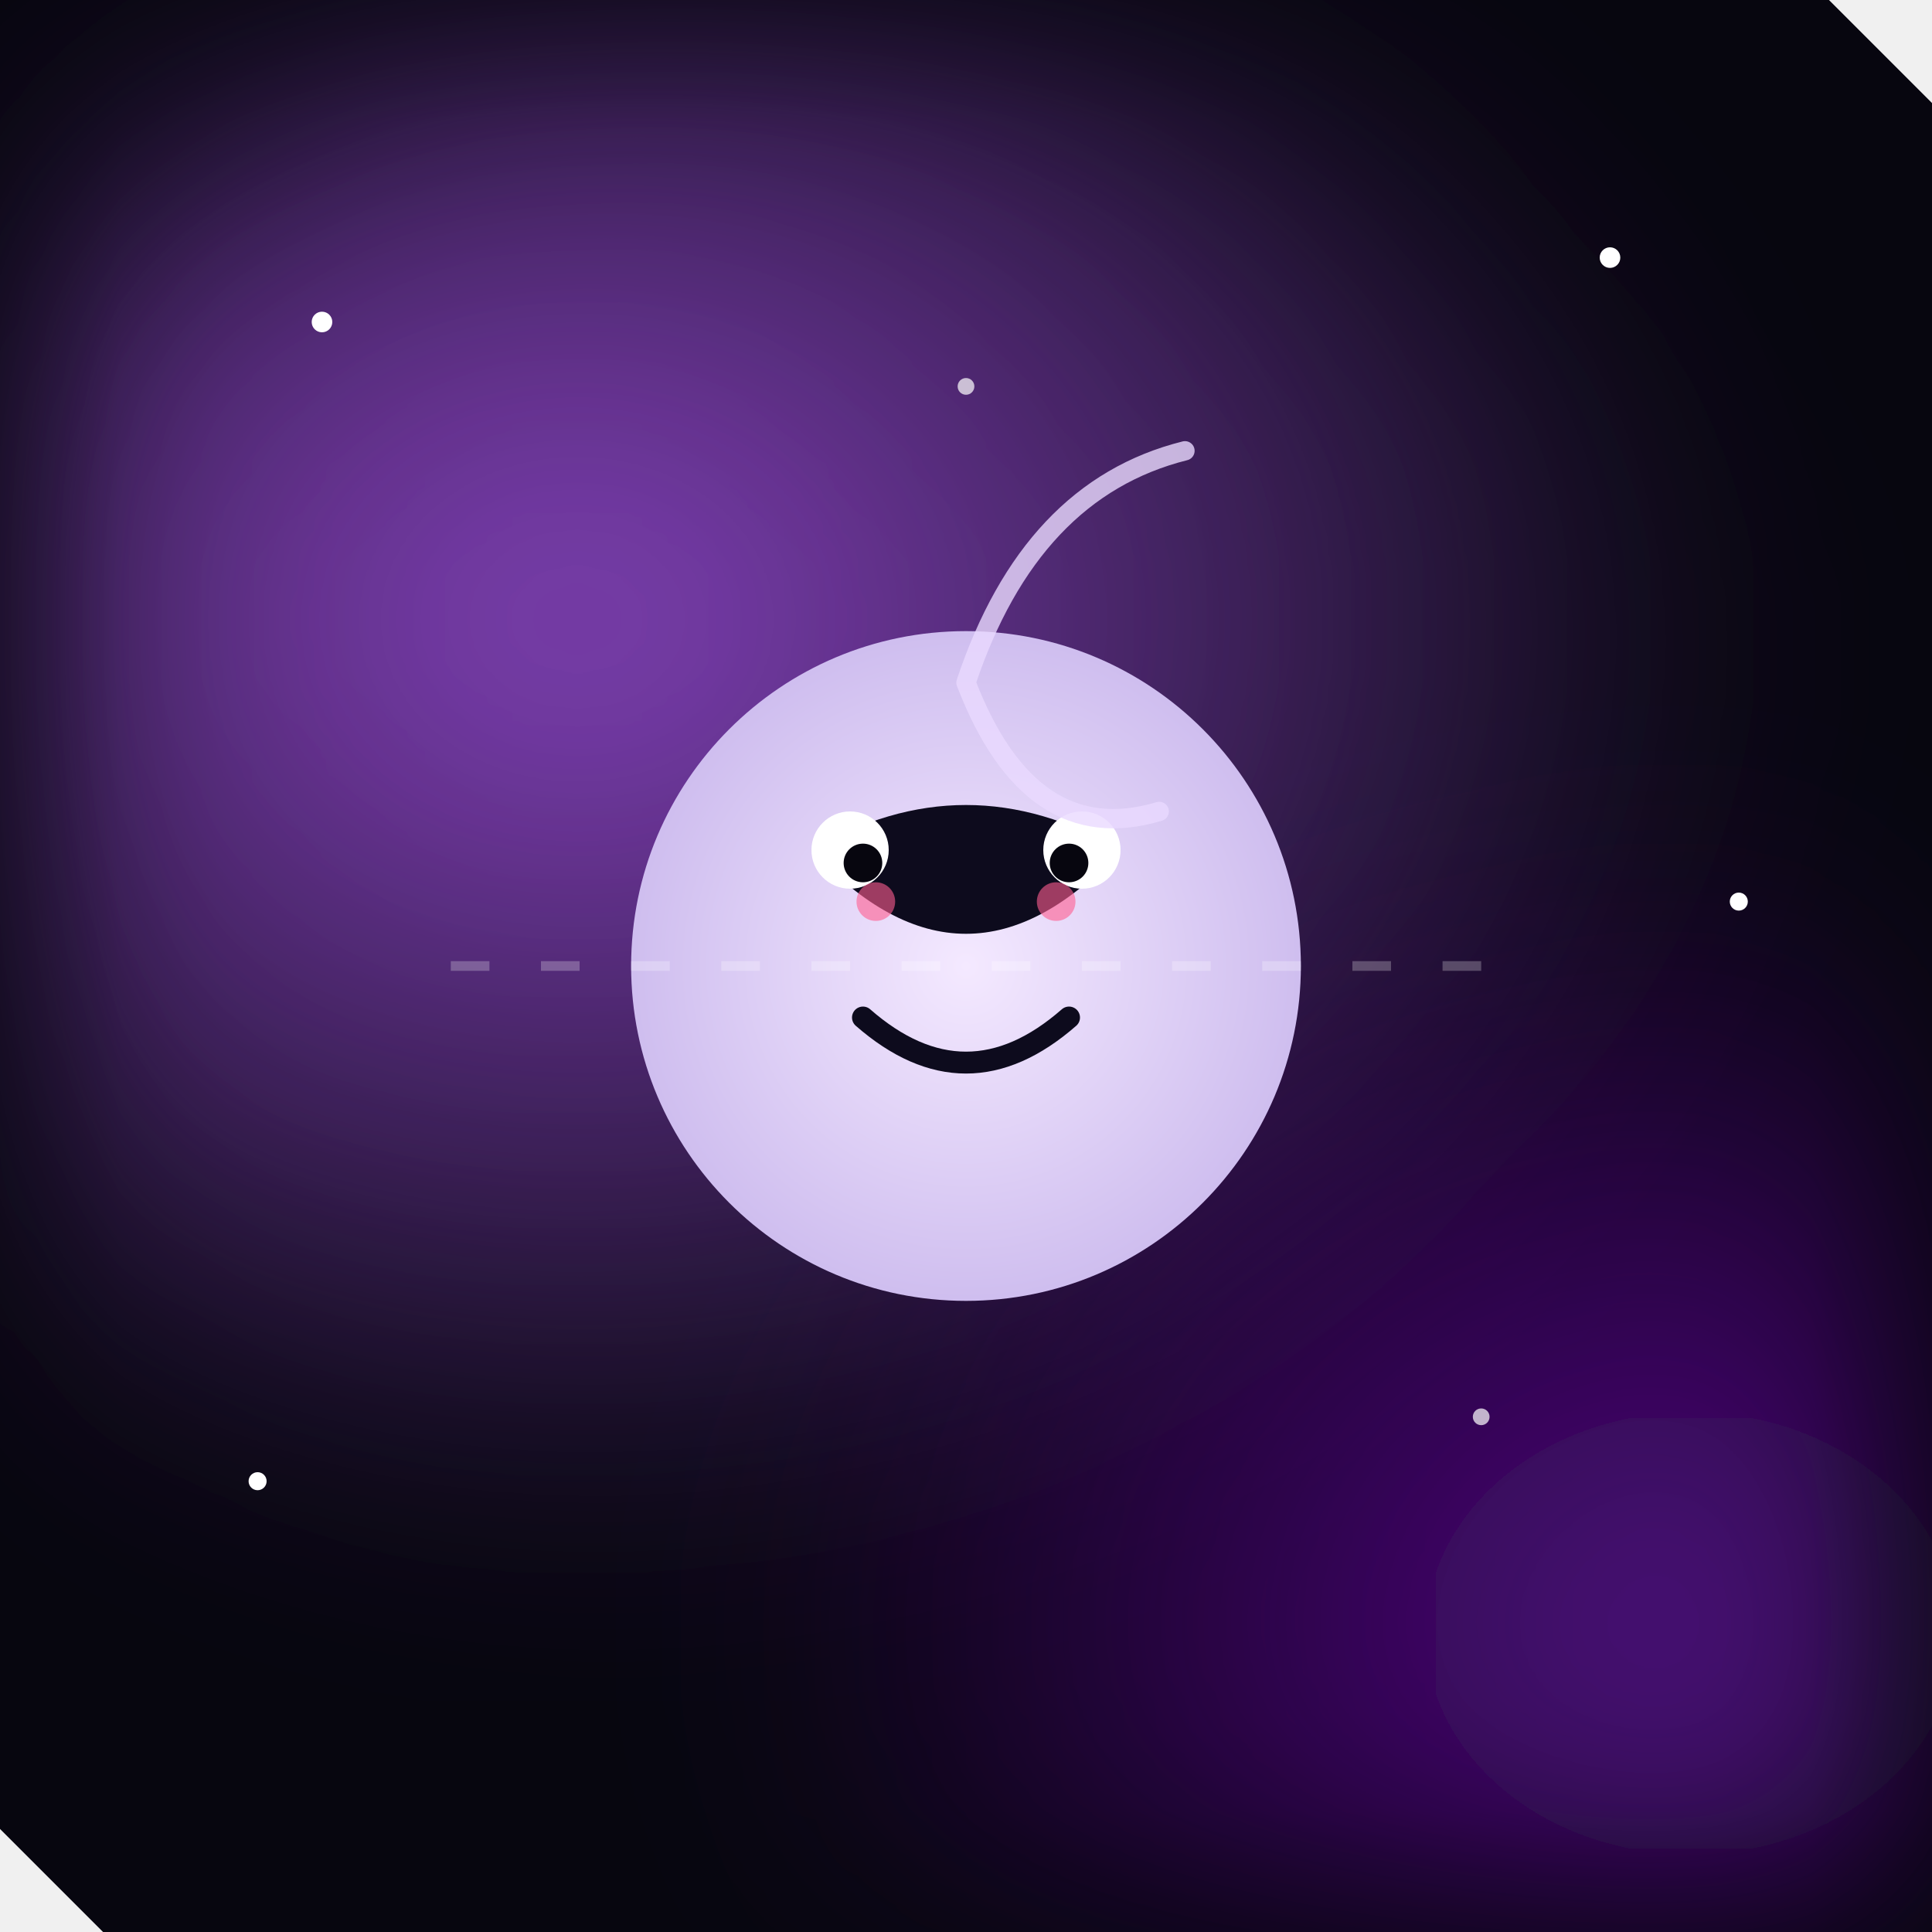
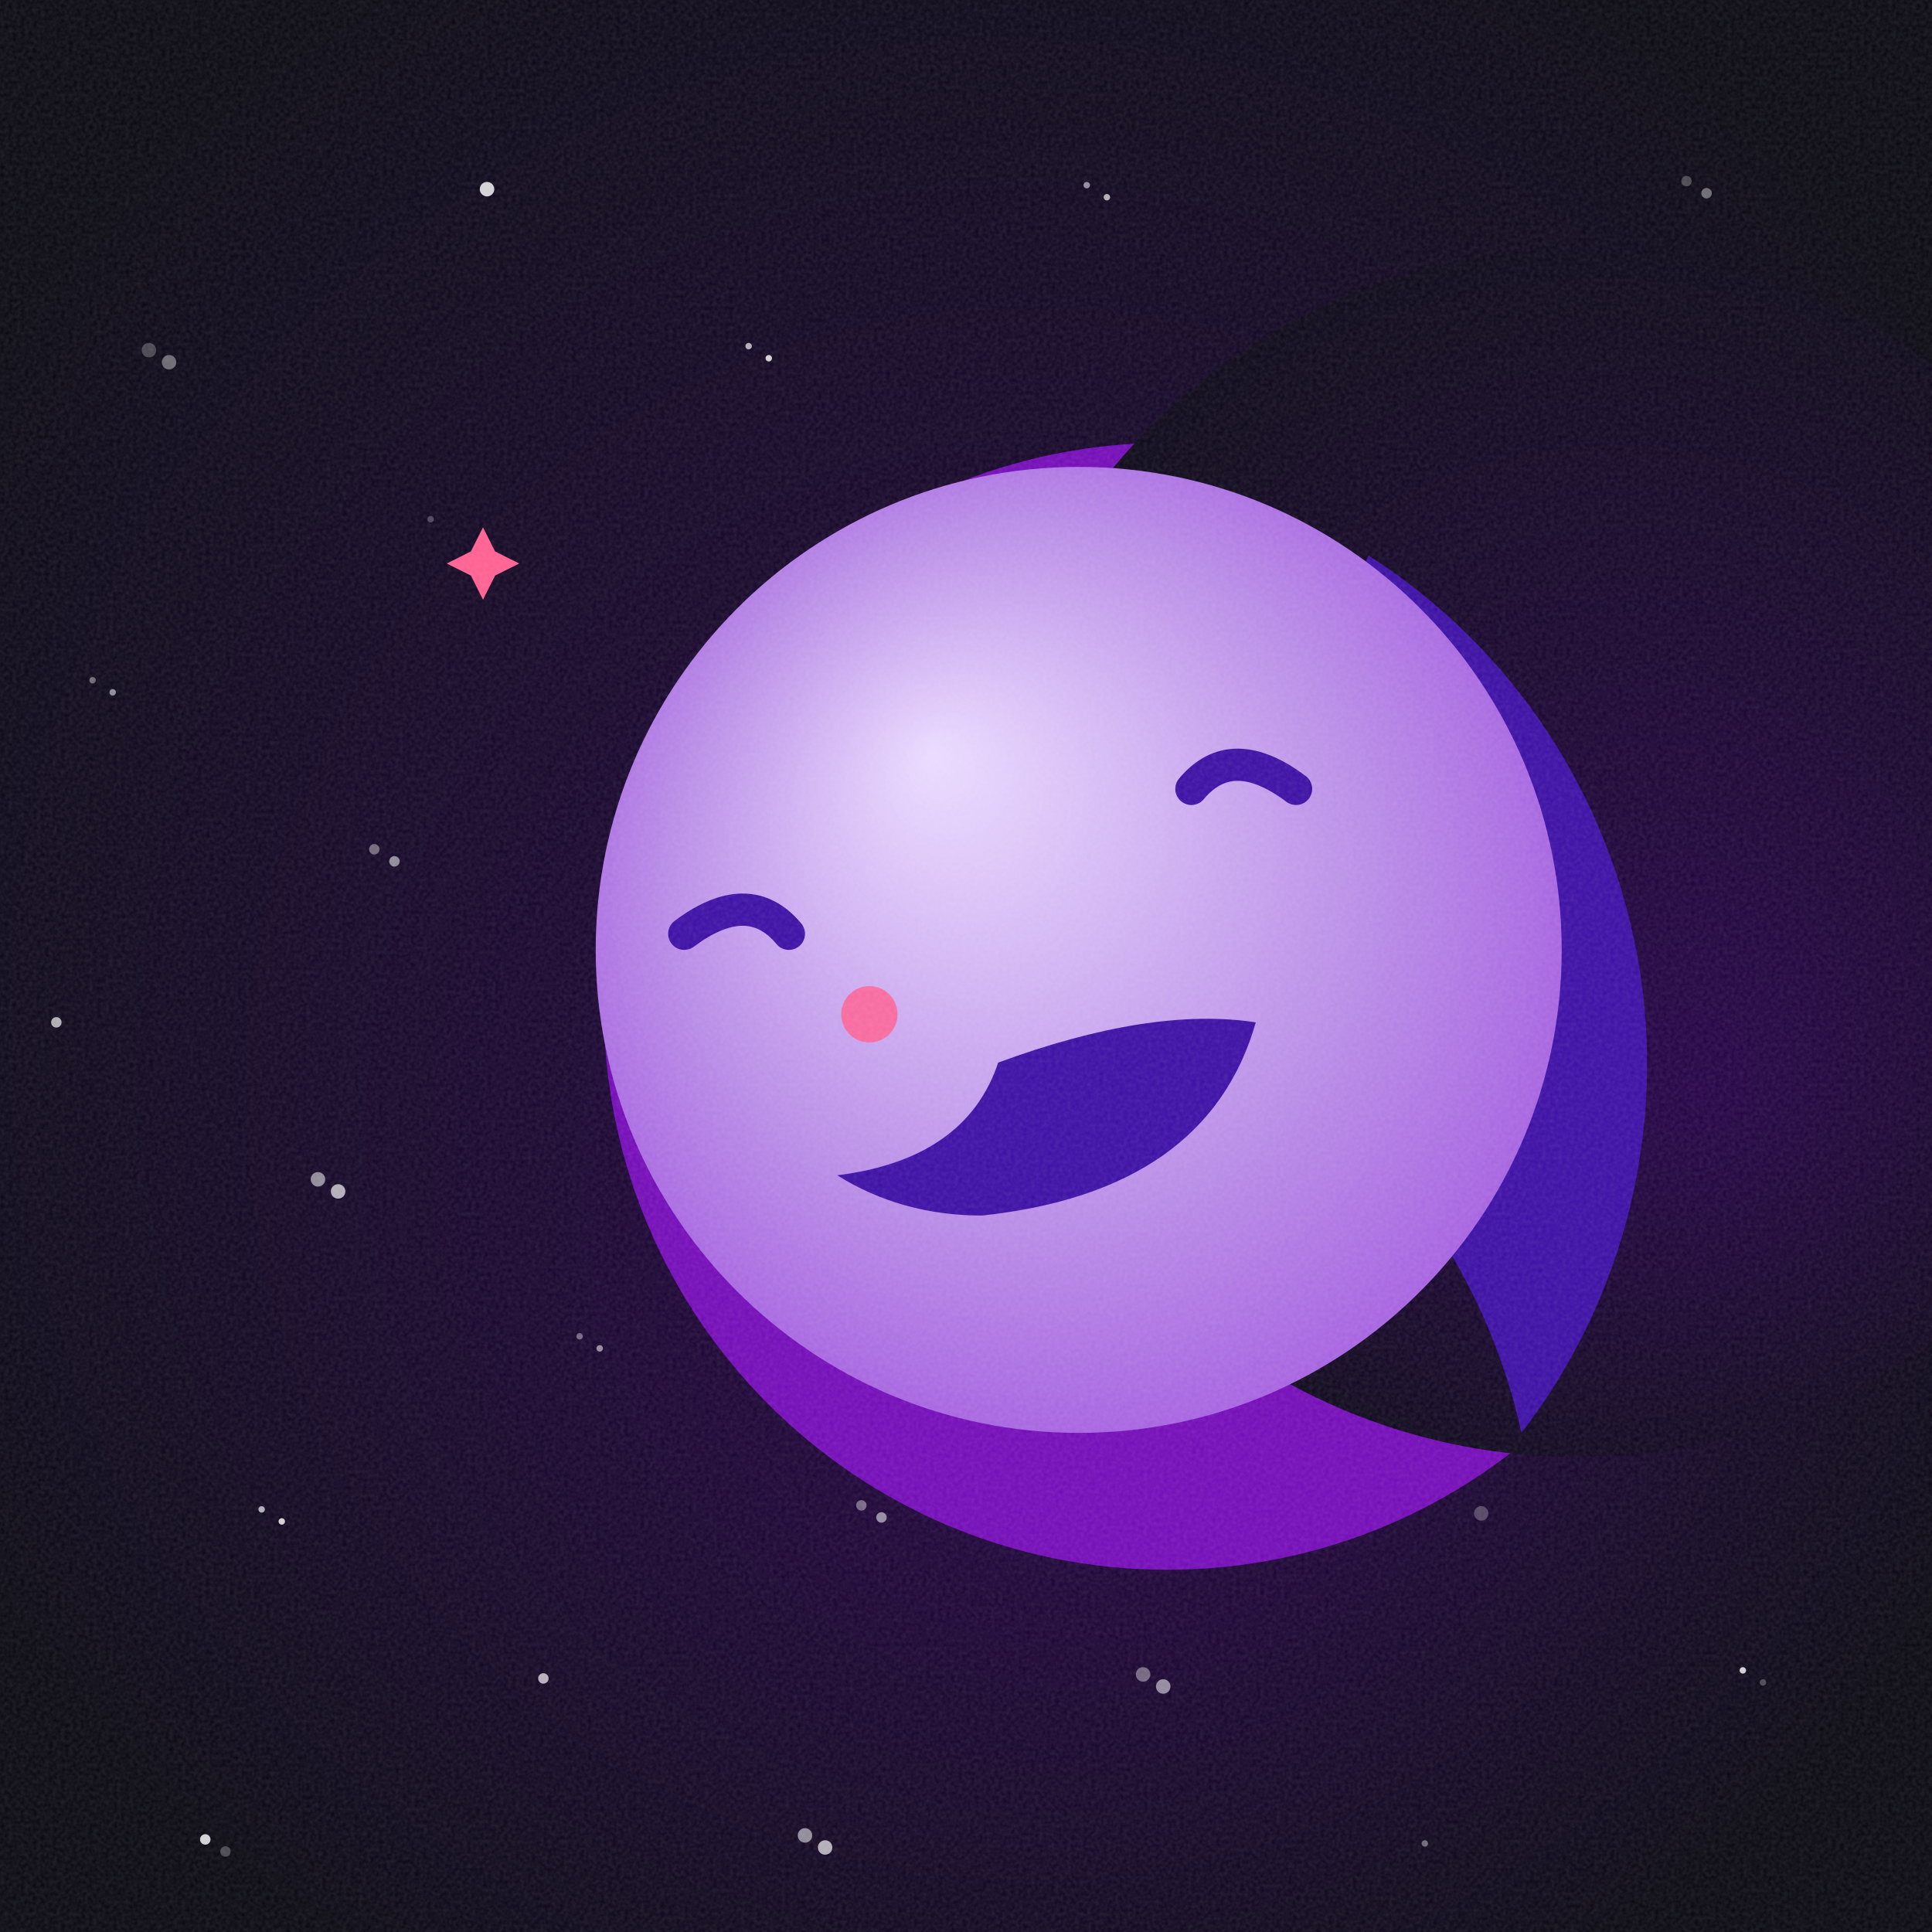
- <svg xmlns="http://www.w3.org/2000/svg" width="300" height="300" viewBox="0 0 300 300">
+ <svg xmlns="http://www.w3.org/2000/svg" viewBox="0 0 480 480" renderer-info="lunnie-artwork">
  <defs>
-     <radialGradient id="n1" cx="40%" cy="40%" r="60%">
-       <stop offset="0%" stop-color="#9d4edd" stop-opacity="0.85" />
-       <stop offset="100%" stop-color="#9d4edd" stop-opacity="0" />
+     <radialGradient id="bg4" cx="0.5" cy="0.5" r="0.6" fx="0.6" fy="0.7">
+       <stop offset="0" stop-color="#240046" />
+       <stop offset="1" stop-color="#07060f" />
    </radialGradient>
-     <radialGradient id="n2" cx="70%" cy="70%" r="55%">
-       <stop offset="0%" stop-color="#7209b7" stop-opacity="0.7" />
-       <stop offset="100%" stop-color="#7209b7" stop-opacity="0" />
+     <radialGradient id="moon4" cx="0.5" cy="0.5" r="0.6" fx="0.35" fy="0.3">
+       <stop offset="0" stop-color="#eadaff" />
+       <stop offset="0.6" stop-color="#b78ae6" />
+       <stop offset="1" stop-color="#9d4edd" />
    </radialGradient>
-     <radialGradient id="m" cx="50%" cy="50%" r="50%">
-       <stop offset="0%" stop-color="#f4e9ff" />
-       <stop offset="100%" stop-color="#cfbeef" />
-     </radialGradient>
-     <filter id="b">
-       <feGaussianBlur stdDeviation="20" />
+     <filter id="g4" x="0" y="0" width="100%" height="100%">
+       <feTurbulence type="fractalNoise" baseFrequency="1" numOctaves="2" stitchTiles="stitch" />
+       <feColorMatrix type="matrix" values="0 0 0 0 1  0 0 0 0 1  0 0 0 0 1  0 0 0 0.12 0" />
    </filter>
-     <clipPath id="c">
-       <polygon points="0,0 284,0 300,16 300,300 16,300 0,284" />
-     </clipPath>
  </defs>
-   <g clip-path="url(#c)">
-     <rect width="300" height="300" fill="#07060f" />
-     <ellipse cx="120" cy="120" rx="150" ry="120" fill="url(#n1)" filter="url(#b)" />
-     <ellipse cx="210" cy="210" rx="130" ry="110" fill="url(#n2)" filter="url(#b)" />
-     <circle cx="50" cy="50" r="1.6" fill="#fff" />
-     <circle cx="250" cy="40" r="1.6" fill="#fff" />
-     <circle cx="270" cy="140" r="1.4" fill="#fff" />
-     <circle cx="40" cy="230" r="1.4" fill="#fff" />
-     <circle cx="150" cy="60" r="1.3" fill="#fff" opacity="0.7" />
-     <circle cx="230" cy="220" r="1.3" fill="#fff" opacity="0.7" />
-     <circle cx="150" cy="150" r="52" fill="url(#m)" />
-     <path d="M126 132 Q150 118 174 132 Q150 158 126 132z" fill="#0d0b1d" />
-     <circle cx="132" cy="132" r="6" fill="#fff" />
-     <circle cx="168" cy="132" r="6" fill="#fff" />
-     <circle cx="134" cy="134" r="3" fill="#07060f" />
-     <circle cx="166" cy="134" r="3" fill="#07060f" />
-     <path d="M134 158 Q150 172 166 158" stroke="#0d0b1d" stroke-width="3.4" fill="none" stroke-linecap="round" />
-     <circle cx="136" cy="140" r="3" fill="#ff5d8f" opacity="0.6" />
-     <circle cx="164" cy="140" r="3" fill="#ff5d8f" opacity="0.6" />
-     <path d="M150 106 q10 -30 34 -36 M150 106 q10 26 30 20" stroke="#eadaff" stroke-width="3" fill="none" opacity="0.8" stroke-linecap="round" />
-     <path d="M70 150 L238 150" stroke="#ffffff" stroke-width="1.5" opacity="0.25" stroke-dasharray="6 8" />
-   </g>
+   <rect width="480" height="480" fill="url(#bg4)" />
+   <circle cx="144" cy="332" r="0.8" fill="#ffffff" opacity="0.39" />
+   <circle cx="377" cy="291" r="1.3" fill="#ffffff" opacity="0.67" />
+   <circle cx="158" cy="250" r="1.8" fill="#ffffff" opacity="0.25" />
+   <circle cx="391" cy="209" r="0.8" fill="#ffffff" opacity="0.53" />
+   <circle cx="172" cy="168" r="1.3" fill="#ffffff" opacity="0.81" />
+   <circle cx="405" cy="127" r="1.8" fill="#ffffff" opacity="0.39" />
+   <circle cx="186" cy="86" r="0.8" fill="#ffffff" opacity="0.67" />
+   <circle cx="419" cy="45" r="1.3" fill="#ffffff" opacity="0.25" />
+   <circle cx="200" cy="456" r="1.8" fill="#ffffff" opacity="0.53" />
+   <circle cx="433" cy="415" r="0.8" fill="#ffffff" opacity="0.81" />
+   <circle cx="214" cy="374" r="1.3" fill="#ffffff" opacity="0.39" />
+   <circle cx="447" cy="333" r="1.8" fill="#ffffff" opacity="0.67" />
+   <circle cx="228" cy="292" r="0.8" fill="#ffffff" opacity="0.25" />
+   <circle cx="461" cy="251" r="1.3" fill="#ffffff" opacity="0.53" />
+   <circle cx="242" cy="210" r="1.8" fill="#ffffff" opacity="0.81" />
+   <circle cx="23" cy="169" r="0.8" fill="#ffffff" opacity="0.39" />
+   <circle cx="256" cy="128" r="1.3" fill="#ffffff" opacity="0.67" />
+   <circle cx="37" cy="87" r="1.8" fill="#ffffff" opacity="0.25" />
+   <circle cx="270" cy="46" r="0.8" fill="#ffffff" opacity="0.53" />
+   <circle cx="51" cy="457" r="1.3" fill="#ffffff" opacity="0.81" />
+   <circle cx="284" cy="416" r="1.8" fill="#ffffff" opacity="0.39" />
+   <circle cx="65" cy="375" r="0.8" fill="#ffffff" opacity="0.67" />
+   <circle cx="298" cy="334" r="1.3" fill="#ffffff" opacity="0.25" />
+   <circle cx="79" cy="293" r="1.8" fill="#ffffff" opacity="0.53" />
+   <circle cx="312" cy="252" r="0.8" fill="#ffffff" opacity="0.81" />
+   <circle cx="93" cy="211" r="1.3" fill="#ffffff" opacity="0.39" />
+   <circle cx="326" cy="170" r="1.8" fill="#ffffff" opacity="0.67" />
+   <circle cx="107" cy="129" r="0.8" fill="#ffffff" opacity="0.25" />
+   <circle cx="340" cy="88" r="1.3" fill="#ffffff" opacity="0.53" />
+   <circle cx="121" cy="47" r="1.8" fill="#ffffff" opacity="0.81" />
+   <circle cx="354" cy="458" r="0.8" fill="#ffffff" opacity="0.39" />
+   <circle cx="135" cy="417" r="1.3" fill="#ffffff" opacity="0.67" />
+   <circle cx="368" cy="376" r="1.8" fill="#ffffff" opacity="0.25" />
+   <circle cx="149" cy="335" r="0.8" fill="#ffffff" opacity="0.53" />
+   <circle cx="382" cy="294" r="1.3" fill="#ffffff" opacity="0.81" />
+   <circle cx="163" cy="253" r="1.8" fill="#ffffff" opacity="0.39" />
+   <circle cx="396" cy="212" r="0.8" fill="#ffffff" opacity="0.67" />
+   <circle cx="177" cy="171" r="1.3" fill="#ffffff" opacity="0.25" />
+   <circle cx="410" cy="130" r="1.8" fill="#ffffff" opacity="0.53" />
+   <circle cx="191" cy="89" r="0.8" fill="#ffffff" opacity="0.81" />
+   <circle cx="424" cy="48" r="1.3" fill="#ffffff" opacity="0.39" />
+   <circle cx="205" cy="459" r="1.8" fill="#ffffff" opacity="0.67" />
+   <circle cx="438" cy="418" r="0.8" fill="#ffffff" opacity="0.25" />
+   <circle cx="219" cy="377" r="1.3" fill="#ffffff" opacity="0.53" />
+   <circle cx="452" cy="336" r="1.8" fill="#ffffff" opacity="0.81" />
+   <circle cx="233" cy="295" r="0.8" fill="#ffffff" opacity="0.39" />
+   <circle cx="14" cy="254" r="1.3" fill="#ffffff" opacity="0.67" />
+   <circle cx="247" cy="213" r="1.8" fill="#ffffff" opacity="0.25" />
+   <circle cx="28" cy="172" r="0.8" fill="#ffffff" opacity="0.53" />
+   <circle cx="261" cy="131" r="1.3" fill="#ffffff" opacity="0.81" />
+   <circle cx="42" cy="90" r="1.8" fill="#ffffff" opacity="0.39" />
+   <circle cx="275" cy="49" r="0.8" fill="#ffffff" opacity="0.67" />
+   <circle cx="56" cy="460" r="1.3" fill="#ffffff" opacity="0.25" />
+   <circle cx="289" cy="419" r="1.8" fill="#ffffff" opacity="0.53" />
+   <circle cx="70" cy="378" r="0.8" fill="#ffffff" opacity="0.81" />
+   <circle cx="303" cy="337" r="1.3" fill="#ffffff" opacity="0.39" />
+   <circle cx="84" cy="296" r="1.8" fill="#ffffff" opacity="0.67" />
+   <circle cx="317" cy="255" r="0.8" fill="#ffffff" opacity="0.25" />
+   <circle cx="98" cy="214" r="1.3" fill="#ffffff" opacity="0.53" />
+   <circle cx="331" cy="173" r="1.8" fill="#ffffff" opacity="0.81" />
+   <path d="M120 131 L123 137 L129 140 L123 143 L120 149 L117 143 L111 140 L117 137 Z" fill="#ff5d8f" />
+   <path d="M410 141 L413 147 L419 150 L413 153 L410 159 L407 153 L401 150 L407 147 Z" fill="#eadaff" />
+   <circle cx="290" cy="250" r="140" fill="#7209b7" />
+   <circle cx="392" cy="212" r="150" fill="url(#bg4)" />
+   <path d="M340 138 A150 150 0 0 1 378 356 A150 150 0 0 0 290 250 Z" fill="#3a0ca3" />
+   <circle cx="268" cy="236" r="120" fill="url(#moon4)" />
+   <path d="M296 196 Q306 184 322 196" fill="none" stroke="#3a0ca3" stroke-width="8" stroke-linecap="round" />
+   <path d="M196 232 Q186 220 170 232" fill="none" stroke="#3a0ca3" stroke-width="8" stroke-linecap="round" />
+   <path d="M248 264 Q286 250 312 254 Q300 296 244 302 Q224 302 208 292 Q240 288 248 264 Z" fill="#3a0ca3" />
+   <circle cx="216" cy="252" r="7" fill="#ff5d8f" opacity="0.85" />
+   <rect width="480" height="480" fill="#fff" filter="url(#g4)" />
</svg>
